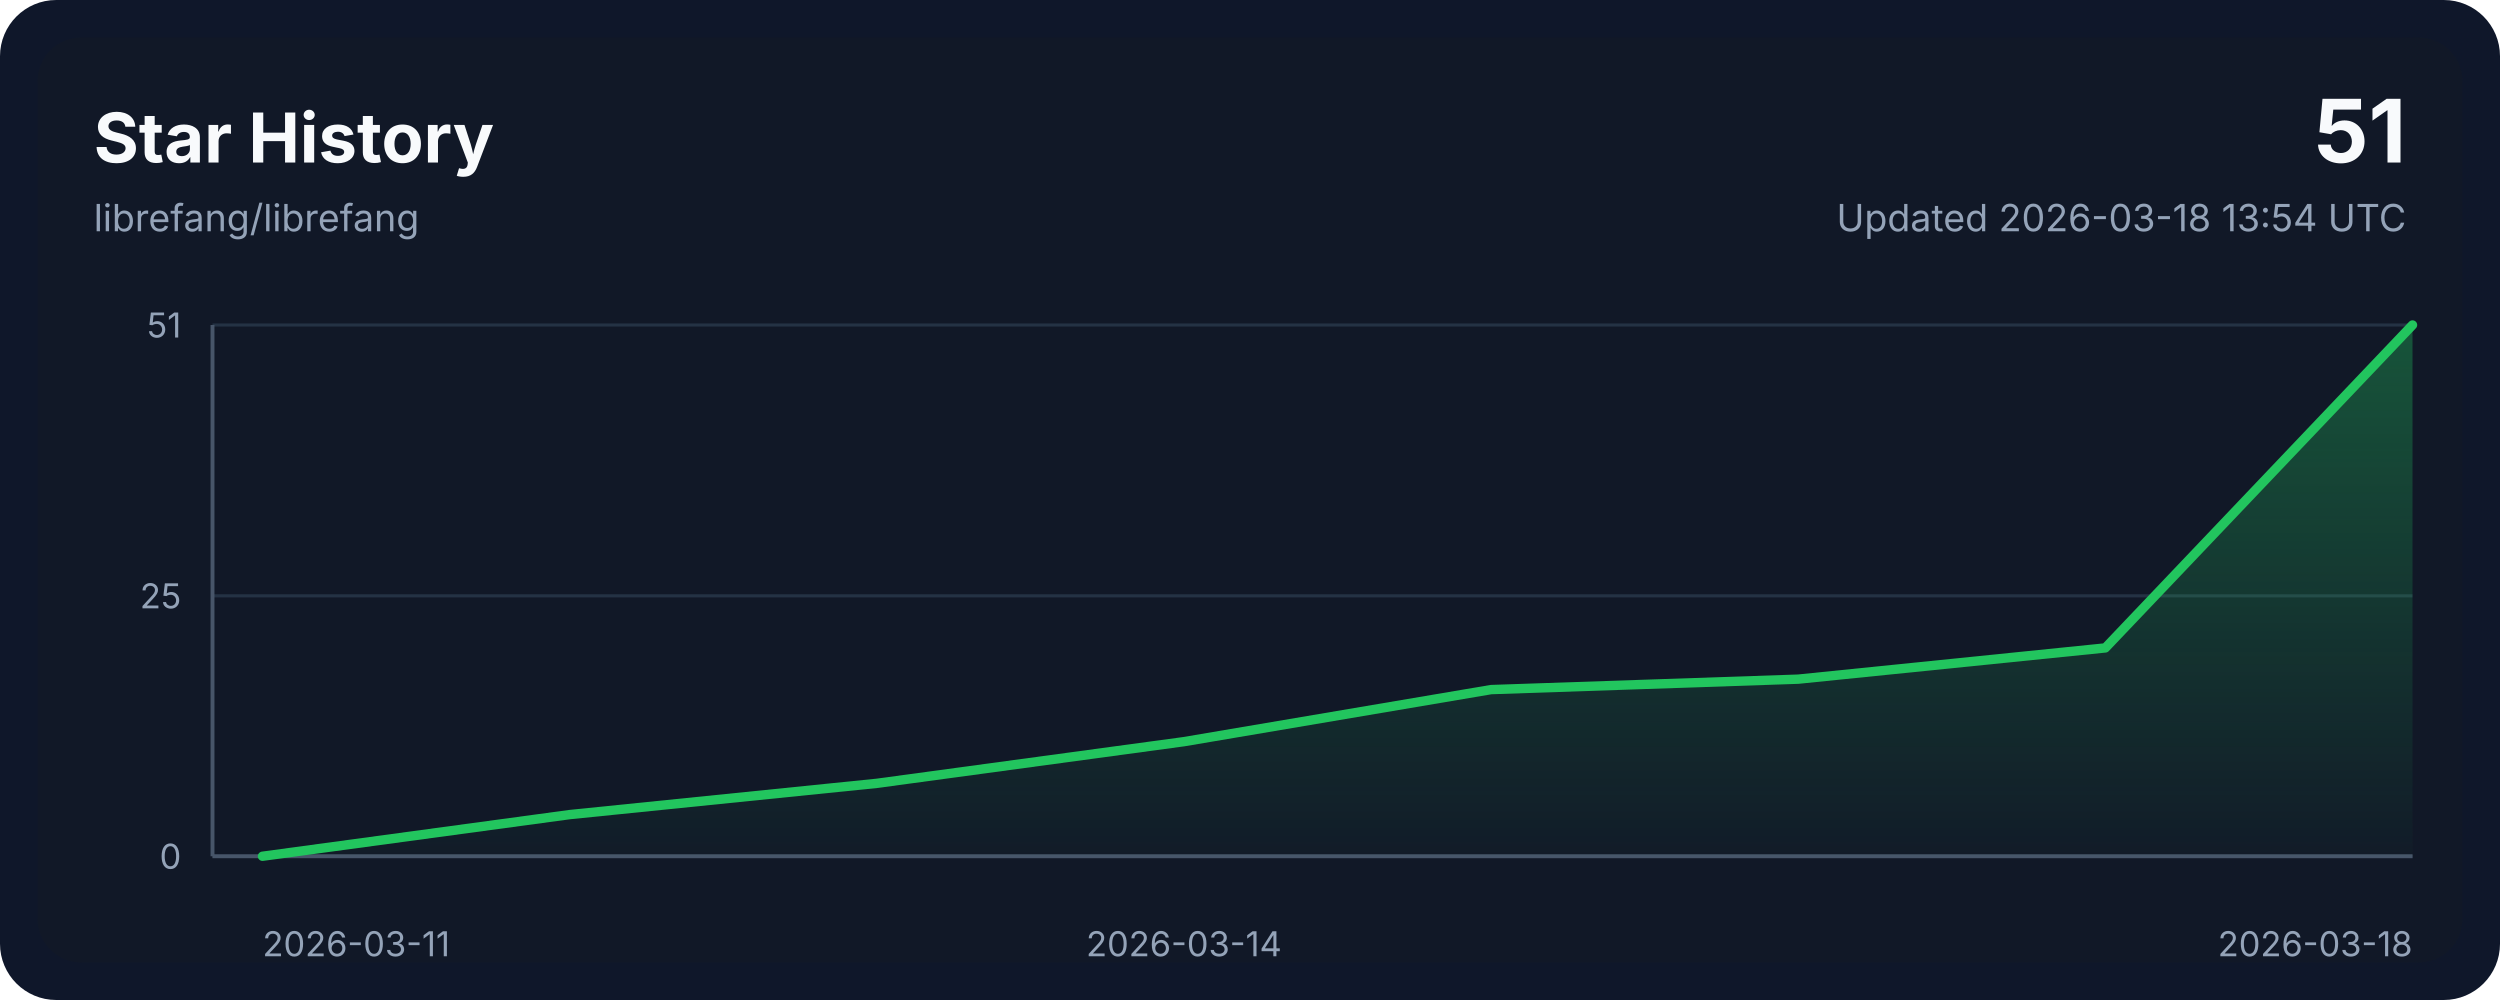
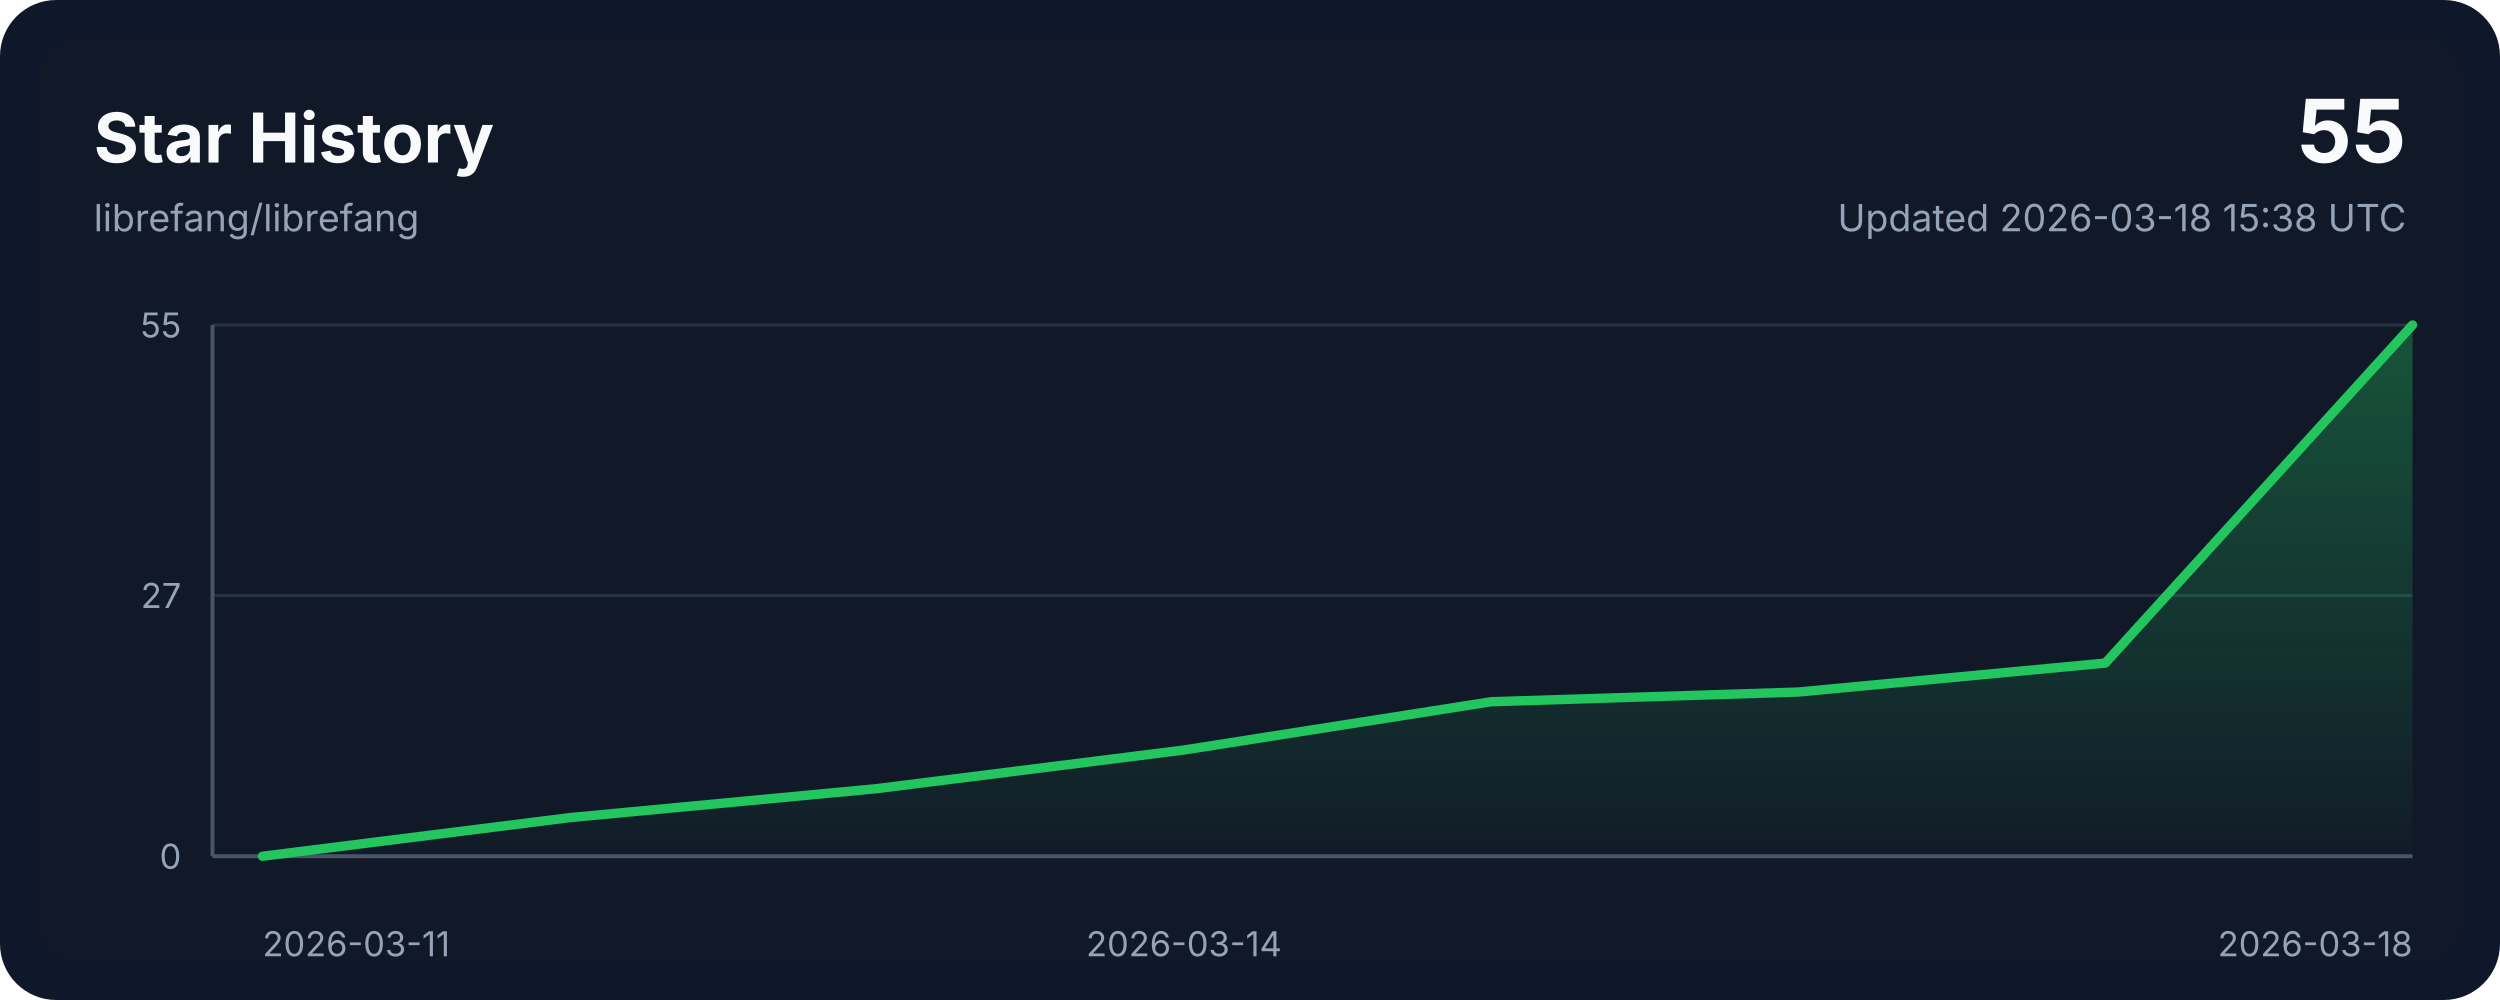
<svg xmlns="http://www.w3.org/2000/svg" width="800" height="320" viewBox="0 0 800 320" role="img" aria-labelledby="title desc">
  <style>
    .bg { fill: #0f172a; }
    .panel { fill: #111827; }
    .grid { stroke: #243244; stroke-width: 1; }
    .axis { stroke: #475569; stroke-width: 1.25; }
    .line { fill: none; stroke: #22c55e; stroke-width: 3; stroke-linecap: round; stroke-linejoin: round; }
    .area { fill: url(#areaGradient); }
    .title { font: 700 22px ui-sans-serif, system-ui, -apple-system, sans-serif; fill: #f8fafc; }
    .subtitle { font: 400 12px ui-sans-serif, system-ui, -apple-system, sans-serif; fill: #94a3b8; }
    .axis-label { font: 400 11px ui-sans-serif, system-ui, -apple-system, sans-serif; fill: #94a3b8; }
    .value { font: 700 28px ui-sans-serif, system-ui, -apple-system, sans-serif; fill: #f8fafc; }
  </style>
  <defs>
    <linearGradient id="areaGradient" x1="0" x2="0" y1="0" y2="1">
      <stop offset="0%" stop-color="#22c55e" stop-opacity="0.35" />
      <stop offset="100%" stop-color="#22c55e" stop-opacity="0.02" />
    </linearGradient>
  </defs>
  <rect width="800" height="320" rx="18" class="bg" />
  <rect x="12" y="12" width="776" height="296" rx="14" class="panel" />
  <text x="30" y="52" class="title">Star History</text>
  <text x="30" y="74" class="subtitle">librefang/librefang</text>
-   <text x="770" y="52" class="value" text-anchor="end">51</text>
-   <text x="770" y="74" class="subtitle" text-anchor="end">Updated 2026-03-18 13:54 UTC</text>
+   <text x="770" y="52" class="value" text-anchor="end">55</text>
+   <text x="770" y="74" class="subtitle" text-anchor="end">Updated 2026-03-18 15:38 UTC</text>
  <line x1="68" y1="274.00" x2="772" y2="274.00" class="grid" />
-   <line x1="68" y1="190.67" x2="772" y2="190.67" class="grid" />
+   <line x1="68" y1="190.55" x2="772" y2="190.55" class="grid" />
  <line x1="68" y1="104.00" x2="772" y2="104.00" class="grid" />
  <line x1="68" y1="274" x2="772" y2="274" class="axis" />
  <line x1="68" y1="104" x2="68" y2="274" class="axis" />
-   <path d="M 84,274 L 84.00,274.00 L 182.29,260.67 L 280.57,250.67 L 378.86,237.33 L 477.14,220.67 L 575.43,217.33 L 673.71,207.33 L 772.00,104.00 L 772,274 Z" class="area" />
-   <polyline points="84.00,274.00 182.29,260.67 280.57,250.67 378.86,237.33 477.14,220.67 575.43,217.33 673.71,207.33 772.00,104.00" class="line" />
+   <path d="M 84,274 L 84.00,274.00 L 182.29,261.64 L 280.57,252.36 L 378.86,240.00 L 477.14,224.55 L 575.43,221.45 L 673.71,212.18 L 772.00,104.00 L 772,274 Z" class="area" />
+   <polyline points="84.00,274.00 182.29,261.64 280.57,252.36 378.86,240.00 477.14,224.55 575.43,221.45 673.71,212.18 772.00,104.00" class="line" />
  <text x="84.00" y="306" class="axis-label" text-anchor="start">2026-03-11</text>
  <text x="378.86" y="306" class="axis-label" text-anchor="middle">2026-03-14</text>
  <text x="772.00" y="306" class="axis-label" text-anchor="end">2026-03-18</text>
  <text x="58" y="278.00" class="axis-label" text-anchor="end">0</text>
-   <text x="58" y="194.67" class="axis-label" text-anchor="end">25</text>
-   <text x="58" y="108.00" class="axis-label" text-anchor="end">51</text>
+   <text x="58" y="194.55" class="axis-label" text-anchor="end">27</text>
+   <text x="58" y="108.00" class="axis-label" text-anchor="end">55</text>
</svg>
